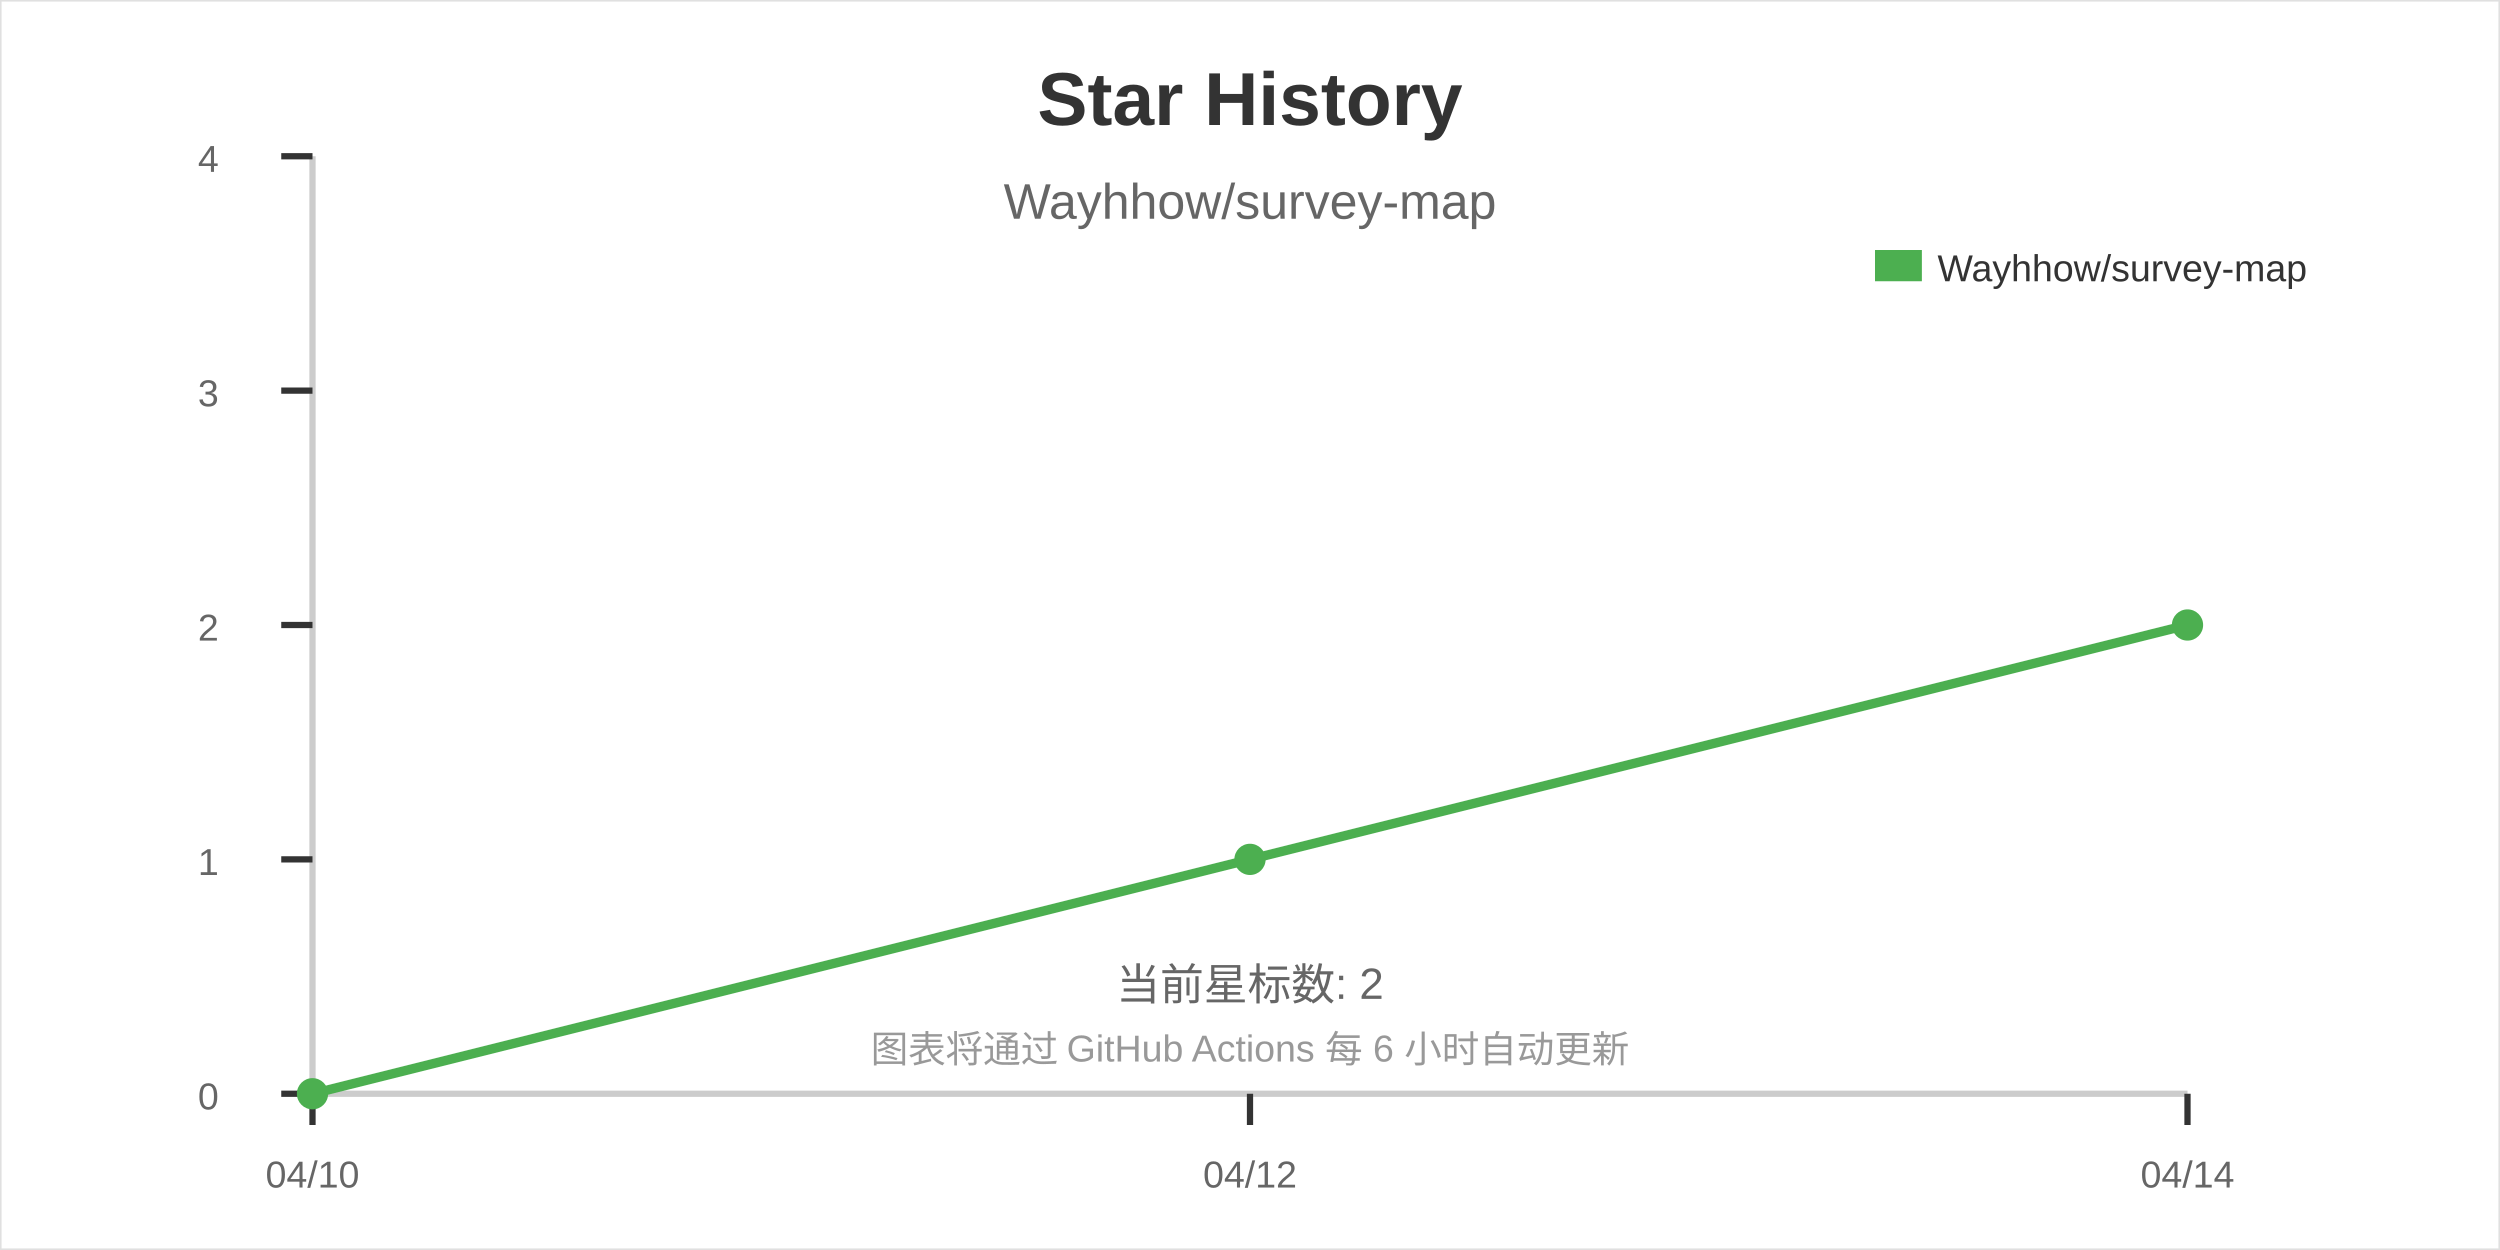
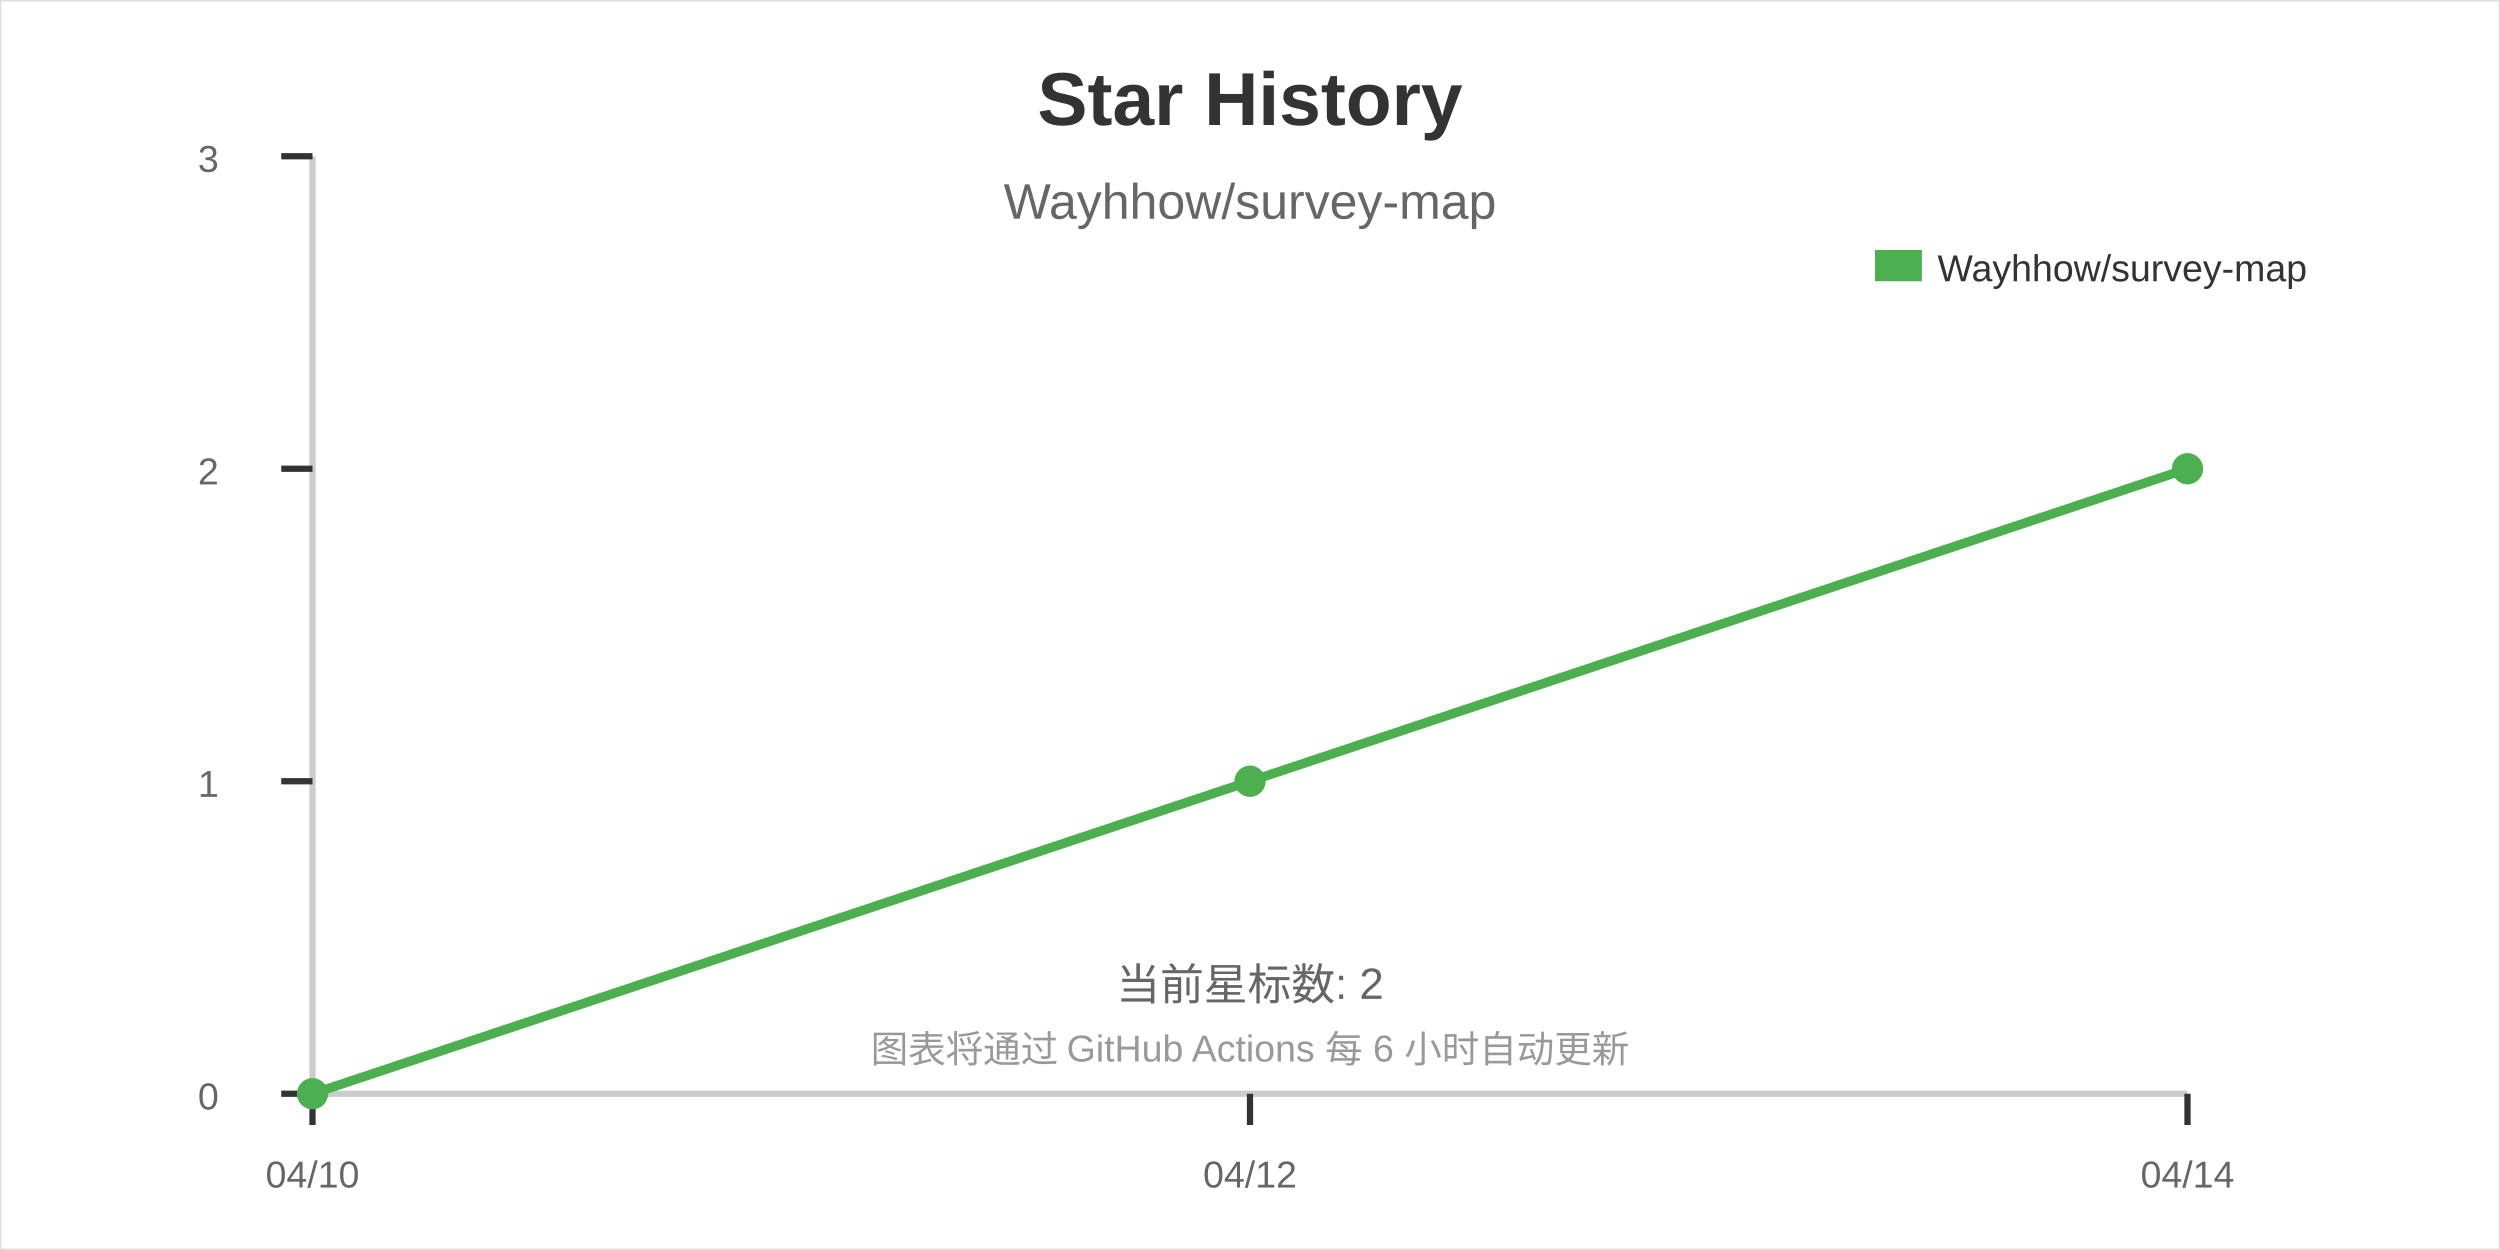
<svg xmlns="http://www.w3.org/2000/svg" width="800" height="400">
  <rect width="800" height="400" fill="#ffffff" stroke="#e0e0e0" stroke-width="1" />
  <text x="400" y="40" font-family="Arial" font-size="24" font-weight="bold" text-anchor="middle" fill="#333333">Star History</text>
  <text x="400" y="70" font-family="Arial" font-size="16" text-anchor="middle" fill="#666666">Wayhhow/survey-map</text>
  <line x1="100" y1="350" x2="700" y2="350" stroke="#cccccc" stroke-width="2" />
  <line x1="100" y1="50" x2="100" y2="350" stroke="#cccccc" stroke-width="2" />
  <line x1="100" y1="350" x2="100" y2="360" stroke="#333333" stroke-width="2" />
  <line x1="400" y1="350" x2="400" y2="360" stroke="#333333" stroke-width="2" />
  <line x1="700" y1="350" x2="700" y2="360" stroke="#333333" stroke-width="2" />
  <line x1="90" y1="350" x2="100" y2="350" stroke="#333333" stroke-width="2" />
-   <line x1="90" y1="275" x2="100" y2="275" stroke="#333333" stroke-width="2" />
-   <line x1="90" y1="200" x2="100" y2="200" stroke="#333333" stroke-width="2" />
-   <line x1="90" y1="125" x2="100" y2="125" stroke="#333333" stroke-width="2" />
+   <line x1="90" y1="250" x2="100" y2="250" stroke="#333333" stroke-width="2" />
+   <line x1="90" y1="150" x2="100" y2="150" stroke="#333333" stroke-width="2" />
  <line x1="90" y1="50" x2="100" y2="50" stroke="#333333" stroke-width="2" />
  <text x="100" y="380" font-family="Arial" font-size="12" text-anchor="middle" fill="#666666">04/10</text>
  <text x="400" y="380" font-family="Arial" font-size="12" text-anchor="middle" fill="#666666">04/12</text>
  <text x="700" y="380" font-family="Arial" font-size="12" text-anchor="middle" fill="#666666">04/14</text>
  <text x="70" y="355" font-family="Arial" font-size="12" text-anchor="end" fill="#666666">0</text>
-   <text x="70" y="280" font-family="Arial" font-size="12" text-anchor="end" fill="#666666">1</text>
-   <text x="70" y="205" font-family="Arial" font-size="12" text-anchor="end" fill="#666666">2</text>
-   <text x="70" y="130" font-family="Arial" font-size="12" text-anchor="end" fill="#666666">3</text>
-   <text x="70" y="55" font-family="Arial" font-size="12" text-anchor="end" fill="#666666">4</text>
-   <path d="M100,350 L400,275 L700,200" stroke="#4CAF50" stroke-width="3" fill="none" />
+   <text x="70" y="255" font-family="Arial" font-size="12" text-anchor="end" fill="#666666">1</text>
+   <text x="70" y="155" font-family="Arial" font-size="12" text-anchor="end" fill="#666666">2</text>
+   <text x="70" y="55" font-family="Arial" font-size="12" text-anchor="end" fill="#666666">3</text>
+   <path d="M100,350 L400,250 L700,150" stroke="#4CAF50" stroke-width="3" fill="none" />
  <circle cx="100" cy="350" r="5" fill="#4CAF50" />
-   <circle cx="400" cy="275" r="5" fill="#4CAF50" />
-   <circle cx="700" cy="200" r="5" fill="#4CAF50" />
+   <circle cx="400" cy="250" r="5" fill="#4CAF50" />
+   <circle cx="700" cy="150" r="5" fill="#4CAF50" />
  <rect x="600" y="80" width="15" height="10" fill="#4CAF50" />
  <text x="620" y="90" font-family="Arial" font-size="12" fill="#333333">Wayhhow/survey-map</text>
  <text x="400" y="320" font-family="Arial" font-size="14" text-anchor="middle" fill="#666666">当前星标数: 2</text>
  <text x="400" y="340" font-family="Arial" font-size="12" text-anchor="middle" fill="#999999">图表将通过 GitHub Actions 每 6 小时自动更新</text>
</svg>
